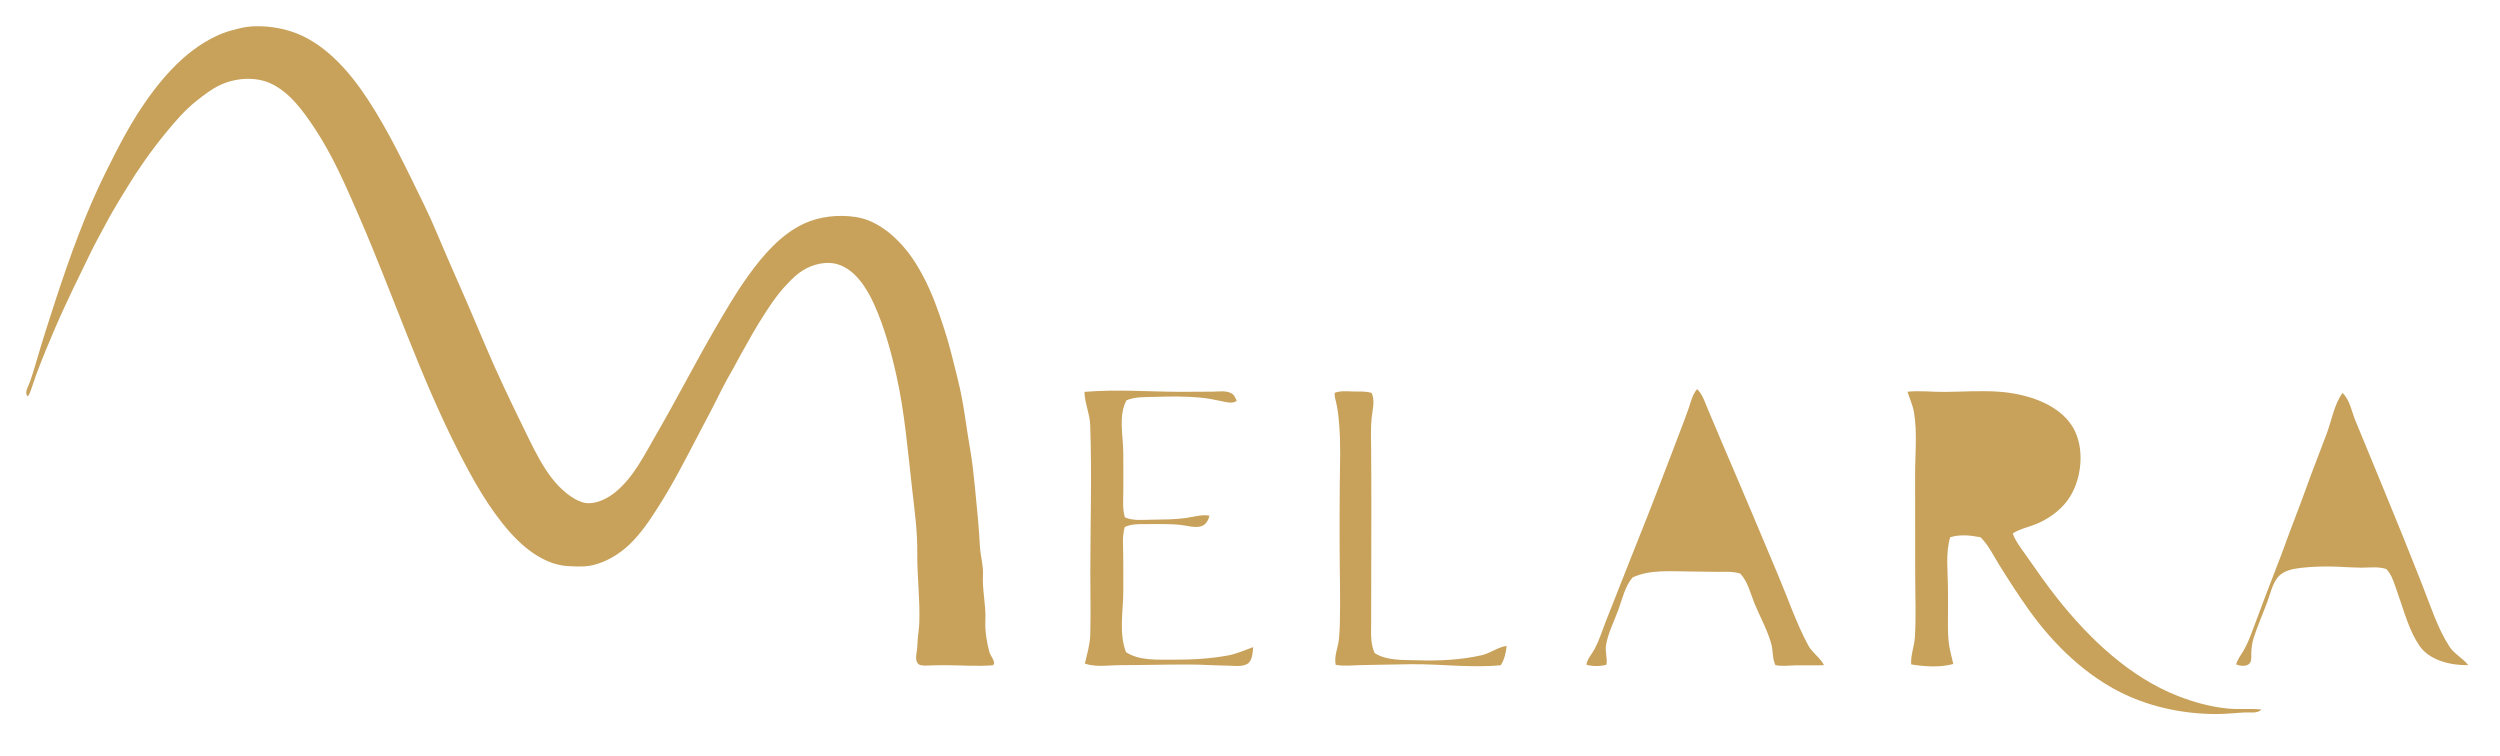
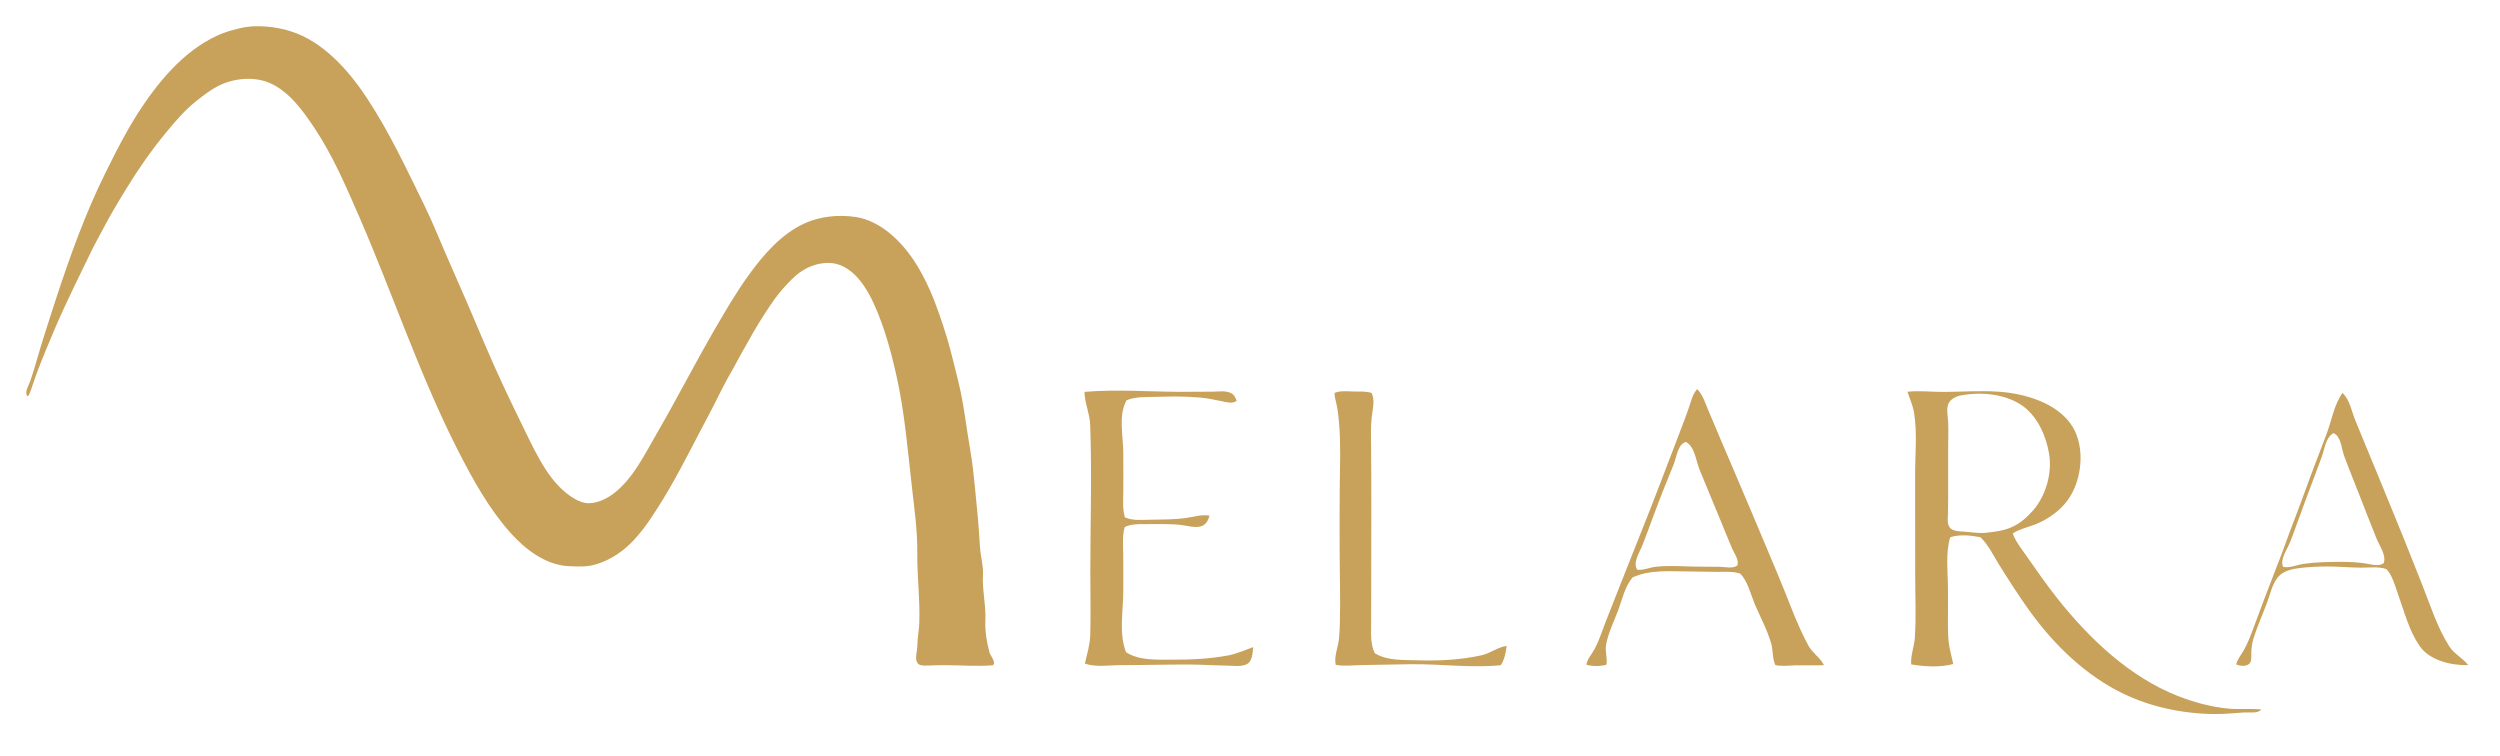
<svg xmlns="http://www.w3.org/2000/svg" viewBox="80 80 910 275" width="910" height="275">
  <g id="logotipo-MELARA" fill="#C8A15A" fill-rule="evenodd">
    <g id="M-caligrafica">
      <path id="path_1" d="M 441.41 322.16 C 435.53 322.62 429.62 322.14 423.73 322.12 C 421.67 322.11 419.62 322.21 417.57 322.26 C 416.32 322.29 414.60 322.38 413.95 321.32 C 412.95 319.70 413.78 317.51 413.88 315.62 C 413.93 314.62 413.96 313.62 414.05 312.63 C 414.21 310.66 414.55 308.71 414.62 306.73 C 414.95 298.27 413.80 289.80 413.89 281.33 C 413.98 273.41 412.88 265.53 411.98 257.66 C 410.43 244.03 409.32 230.28 406.34 216.88 C 404.37 208.05 401.96 199.22 398.27 190.96 C 395.58 184.94 391.35 178.22 385.06 176.24 C 380.98 174.95 376.07 176.10 372.41 178.30 C 370.31 179.56 368.52 181.31 366.82 183.07 C 364.46 185.52 362.34 188.22 360.44 191.04 C 357.51 195.40 354.74 199.87 352.23 204.48 C 351.54 205.74 350.82 206.99 350.10 208.24 C 348.94 210.27 347.89 212.35 346.75 214.39 C 346.51 214.81 346.27 215.23 346.03 215.65 C 345.56 216.47 345.09 217.30 344.63 218.13 C 343.29 220.55 342.08 223.04 340.83 225.51 C 340.21 226.75 339.59 227.98 338.95 229.21 C 338.73 229.63 338.51 230.04 338.29 230.46 C 337.84 231.31 337.40 232.16 336.95 233.01 C 336.26 234.30 335.58 235.60 334.90 236.90 C 330.06 246.14 325.35 255.50 319.74 264.30 C 316.63 269.20 313.37 274.13 309.17 278.14 C 305.42 281.73 300.65 284.60 295.59 285.76 C 294.64 285.97 293.67 286.10 292.70 286.16 C 290.70 286.26 288.70 286.17 286.70 286.06 C 278.65 285.62 271.13 279.94 265.77 273.91 C 257.96 265.13 252.16 254.65 246.82 244.19 C 232.72 216.55 222.97 186.91 210.58 158.47 C 205.83 147.56 201.07 136.52 194.48 126.62 C 190.22 120.22 185.28 113.36 178.26 110.25 C 172.69 107.79 165.52 108.39 160.02 111.00 C 156.96 112.45 154.24 114.58 151.57 116.68 C 147.33 120.02 143.78 124.19 140.35 128.35 C 135.15 134.67 130.43 141.40 126.17 148.38 C 124.44 151.21 122.69 154.03 121.05 156.91 C 120.10 158.56 119.16 160.21 118.28 161.90 C 116.29 165.68 114.17 169.40 112.35 173.27 C 110.52 177.17 108.55 181.00 106.71 184.89 C 104.46 189.64 102.22 194.39 100.15 199.21 C 97.75 204.81 95.40 210.44 93.26 216.15 C 92.56 218.03 91.99 219.96 91.30 221.85 C 90.99 222.67 90.30 224.78 89.85 224.03 C 88.94 222.54 90.37 220.56 90.94 218.91 C 91.72 216.64 92.44 214.35 93.10 212.05 C 95.36 204.24 97.85 196.51 100.38 188.79 C 105.52 173.15 111.11 157.56 118.43 142.81 C 120.75 138.14 123.08 133.48 125.62 128.93 C 127.02 126.43 128.44 123.94 129.98 121.53 C 137.27 110.19 146.54 98.81 158.75 93.11 C 159.61 92.71 160.49 92.33 161.38 92.00 C 163.17 91.32 165.04 90.83 166.91 90.38 C 168.81 89.92 170.76 89.61 172.72 89.56 C 177.13 89.45 181.61 90.07 185.82 91.39 C 197.66 95.12 206.95 105.63 213.77 116.01 C 221.79 128.22 228.00 141.55 234.43 154.67 C 237.75 161.44 240.48 168.49 243.54 175.38 C 247.94 185.27 252.21 195.21 256.41 205.18 C 260.96 215.98 266.05 226.54 271.20 237.06 C 275.64 246.12 280.37 256.35 289.04 261.50 C 290.69 262.48 292.64 263.24 294.56 263.17 C 297.92 263.04 301.24 261.35 303.86 259.25 C 310.58 253.84 314.54 245.63 318.86 238.17 C 326.21 225.49 332.89 212.44 340.23 199.76 C 344.07 193.15 347.93 186.52 352.40 180.31 C 357.82 172.79 364.33 165.23 372.76 161.35 C 378.46 158.73 385.23 158.06 391.43 158.98 C 400.69 160.33 408.64 168.27 413.56 176.22 C 417.04 181.83 419.68 187.97 421.84 194.21 C 422.91 197.29 423.95 200.38 424.86 203.50 C 426.31 208.46 427.48 213.50 428.74 218.51 C 430.85 226.92 431.71 235.58 433.22 244.12 C 433.98 248.42 434.39 252.78 434.85 257.13 C 435.61 264.44 436.29 271.75 436.71 279.09 C 436.91 282.52 438.00 285.92 437.80 289.36 C 437.49 294.77 438.92 300.18 438.68 305.60 C 438.50 309.50 439.10 313.46 440.10 317.23 C 440.54 318.88 442.74 321.10 441.41 322.16 Z" />
    </g>
    <g id="E">
      <path id="path_2" d="M 474.89 321.56 C 475.68 318.12 476.75 314.67 476.85 311.14 C 477.07 303.64 476.88 296.14 476.88 288.64 C 476.87 270.64 477.49 252.63 476.83 234.64 C 476.68 230.58 474.82 226.70 474.75 222.64 C 486.40 221.66 498.13 222.58 509.82 222.63 C 513.72 222.64 517.62 222.61 521.52 222.56 C 523.82 222.53 526.41 222.07 528.38 223.25 C 529.29 223.80 529.77 224.91 530.15 225.90 C 528.74 227.03 526.48 226.42 524.71 226.04 C 522.09 225.46 519.44 224.95 516.76 224.71 C 511.39 224.22 505.97 224.29 500.58 224.46 C 497.05 224.57 493.31 224.33 490.05 225.70 C 486.98 231.40 488.88 238.61 488.88 245.08 C 488.88 249.58 488.93 254.08 488.89 258.58 C 488.87 261.83 488.53 265.21 489.46 268.32 C 492.40 269.61 495.85 269.22 499.06 269.17 C 503.25 269.11 507.46 269.13 511.62 268.56 C 514.49 268.16 517.42 267.18 520.27 267.70 C 519.90 269.22 518.96 270.94 517.49 271.47 C 515.03 272.35 512.27 271.32 509.68 271.06 C 505.21 270.60 500.70 270.80 496.21 270.78 C 493.91 270.77 491.44 270.82 489.39 271.86 C 488.49 274.99 488.80 278.36 488.85 281.62 C 488.92 286.12 488.88 290.62 488.88 295.12 C 488.88 302.55 487.18 310.46 489.87 317.39 C 494.78 320.60 501.41 320.08 507.28 320.11 C 513.87 320.16 520.51 319.77 526.99 318.59 C 530.16 318.00 533.14 316.63 536.17 315.55 C 535.95 317.75 535.82 320.79 533.83 321.76 C 531.73 322.79 529.18 322.32 526.84 322.29 C 522.04 322.24 517.25 321.88 512.45 321.88 C 504.35 321.87 496.25 322.11 488.15 322.11 C 483.73 322.10 479.09 322.96 474.89 321.56 Z" />
    </g>
    <g id="L">
      <path id="path_3" d="M 626.27 322.14 C 615.46 323.19 604.56 321.67 593.70 321.77 C 587.64 321.83 581.59 322.02 575.53 322.10 C 572.41 322.14 569.24 322.59 566.19 321.99 C 565.52 318.81 567.13 315.55 567.41 312.31 C 567.55 310.64 567.65 308.98 567.70 307.31 C 567.97 297.70 567.62 288.08 567.62 278.47 C 567.63 270.95 567.58 263.43 567.68 255.90 C 567.77 248.80 568.04 241.68 567.47 234.60 C 567.25 231.91 567.00 229.19 566.37 226.57 C 566.08 225.40 565.74 224.20 565.81 223.00 C 567.90 222.17 570.28 222.43 572.52 222.50 C 574.78 222.57 577.14 222.33 579.28 223.04 C 580.58 225.78 579.59 229.12 579.28 232.13 C 578.91 235.66 579.04 239.23 579.08 242.78 C 579.25 258.86 579.13 274.96 579.13 291.04 C 579.12 296.27 579.10 301.49 579.10 306.72 C 579.09 310.42 578.78 314.41 580.40 317.74 C 584.73 320.52 590.48 320.18 595.62 320.34 C 603.54 320.60 611.59 320.25 619.31 318.51 C 622.47 317.79 625.21 315.56 628.41 315.10 C 628.16 317.54 627.62 320.09 626.27 322.14 Z" />
    </g>
    <g id="A-estructural">
-       <path id="path_4" d="M 743.93 322.11 C 740.52 322.30 737.09 322.12 733.67 322.18 C 731.20 322.22 728.66 322.62 726.24 322.09 C 725.09 319.71 725.45 316.84 724.73 314.30 C 723.30 309.26 720.71 304.62 718.70 299.79 C 717.14 296.05 716.26 291.75 713.48 288.81 C 710.92 287.94 708.11 288.15 705.41 288.16 C 701.99 288.17 698.58 288.02 695.16 288.02 C 688.15 288.00 680.60 287.23 674.25 290.19 C 671.48 293.46 670.55 297.94 669.08 301.96 C 667.51 306.23 665.35 310.36 664.59 314.84 C 664.19 317.19 665.18 319.63 664.74 321.97 C 662.39 322.59 659.80 322.58 657.45 321.98 C 657.75 319.83 659.44 318.12 660.46 316.20 C 662.06 313.19 663.09 309.90 664.32 306.72 C 667.68 297.99 671.22 289.34 674.62 280.63 C 675.11 279.35 679.83 267.49 679.92 267.28 C 681.28 263.90 685.51 252.82 685.60 252.60 C 685.97 251.64 686.90 249.19 687.06 248.77 C 687.31 248.13 688.13 246.00 688.29 245.58 C 688.62 244.72 688.94 243.87 689.27 243.02 C 689.59 242.17 690.57 239.61 690.73 239.19 C 690.98 238.55 691.22 237.91 691.46 237.27 C 692.58 234.28 693.77 231.32 694.79 228.29 C 695.57 225.99 696.13 223.41 697.78 221.63 C 699.82 223.71 700.70 226.69 701.83 229.37 C 703.50 233.36 705.19 237.36 706.89 241.34 C 708.32 244.70 709.76 248.05 711.20 251.40 C 713.35 256.43 715.49 261.47 717.62 266.51 C 720.80 274.08 723.96 281.66 727.17 289.21 C 730.83 297.81 733.79 306.75 738.23 314.97 C 739.68 317.65 742.56 319.39 743.93 322.11 Z" />
-       <path id="path_5" d="M 712.41 285.81 C 713.05 283.70 711.31 281.53 710.43 279.52 C 709.05 276.39 707.85 273.18 706.52 270.03 C 703.87 263.73 701.31 257.38 698.69 251.06 C 697.24 247.57 696.99 242.69 693.67 240.87 C 690.68 241.72 690.36 246.17 689.21 249.06 C 687.87 252.40 686.51 255.73 685.17 259.07 C 684.52 260.69 683.90 262.33 683.28 263.97 C 682.69 265.53 682.11 267.09 681.53 268.66 C 680.34 271.86 679.17 275.08 677.92 278.26 C 676.79 281.16 674.23 284.79 675.95 287.38 C 678.28 287.66 680.57 286.49 682.90 286.27 C 687.18 285.85 691.49 286.09 695.79 286.22 C 699.20 286.33 702.63 286.25 706.05 286.32 C 708.18 286.37 710.71 287.08 712.41 285.81 Z" />
+       <path id="path_4" fill-rule="evenodd" d="M 743.93 322.11 C 740.52 322.30 737.09 322.12 733.67 322.18 C 731.20 322.22 728.66 322.62 726.24 322.09 C 725.09 319.71 725.45 316.84 724.73 314.30 C 723.30 309.26 720.71 304.62 718.70 299.79 C 717.14 296.05 716.26 291.75 713.48 288.81 C 710.92 287.94 708.11 288.15 705.41 288.16 C 701.99 288.17 698.58 288.02 695.16 288.02 C 688.15 288.00 680.60 287.23 674.25 290.19 C 671.48 293.46 670.55 297.94 669.08 301.96 C 667.51 306.23 665.35 310.36 664.59 314.84 C 664.19 317.19 665.18 319.63 664.74 321.97 C 662.39 322.59 659.80 322.58 657.45 321.98 C 657.75 319.83 659.44 318.12 660.46 316.20 C 662.06 313.19 663.09 309.90 664.32 306.72 C 667.68 297.99 671.22 289.34 674.62 280.63 C 675.11 279.35 679.83 267.49 679.92 267.28 C 681.28 263.90 685.51 252.82 685.60 252.60 C 685.97 251.64 686.90 249.19 687.06 248.77 C 687.31 248.13 688.13 246.00 688.29 245.58 C 688.62 244.72 688.94 243.87 689.27 243.02 C 689.59 242.17 690.57 239.61 690.73 239.19 C 690.98 238.55 691.22 237.91 691.46 237.27 C 692.58 234.28 693.77 231.32 694.79 228.29 C 695.57 225.99 696.13 223.41 697.78 221.63 C 699.82 223.71 700.70 226.69 701.83 229.37 C 703.50 233.36 705.19 237.36 706.89 241.34 C 708.32 244.70 709.76 248.05 711.20 251.40 C 713.35 256.43 715.49 261.47 717.62 266.51 C 720.80 274.08 723.96 281.66 727.17 289.21 C 730.83 297.81 733.79 306.75 738.23 314.97 C 739.68 317.65 742.56 319.39 743.93 322.11 Z M 712.41 285.81 C 713.05 283.70 711.31 281.53 710.43 279.52 C 709.05 276.39 707.85 273.18 706.52 270.03 C 703.87 263.73 701.31 257.38 698.69 251.06 C 697.24 247.57 696.99 242.69 693.67 240.87 C 690.68 241.72 690.36 246.17 689.21 249.06 C 687.87 252.40 686.51 255.73 685.17 259.07 C 684.52 260.69 683.90 262.33 683.28 263.97 C 682.69 265.53 682.11 267.09 681.53 268.66 C 680.34 271.86 679.17 275.08 677.92 278.26 C 676.79 281.16 674.23 284.79 675.95 287.38 C 678.28 287.66 680.57 286.49 682.90 286.27 C 687.18 285.85 691.49 286.09 695.79 286.22 C 699.20 286.33 702.63 286.25 706.05 286.32 C 708.18 286.37 710.71 287.08 712.41 285.81 Z" />
    </g>
    <g id="R">
-       <path id="path_6" d="M 800.92 275.56 C 797.30 274.87 793.37 274.42 789.86 275.57 C 788.13 281.50 789.03 287.90 789.05 294.07 C 789.05 296.15 789.07 298.22 789.08 300.29 C 789.11 304.78 788.86 309.29 789.33 313.75 C 789.61 316.44 790.44 319.05 790.98 321.70 C 786.05 323.02 780.72 322.65 775.68 321.85 C 775.41 318.56 776.80 315.32 777.01 312.03 C 777.50 304.44 777.13 296.82 777.13 289.22 C 777.12 277.12 777.14 265.02 777.10 252.92 C 777.08 245.33 777.93 237.65 776.71 230.16 C 776.29 227.55 775.11 225.12 774.33 222.59 C 778.78 222.12 783.27 222.69 787.74 222.66 C 794.30 222.61 800.88 222.13 807.43 222.57 C 817.32 223.24 829.10 226.80 834.34 235.21 C 839.13 242.88 837.90 255.04 832.48 262.27 C 829.84 265.80 826.05 268.55 822.04 270.37 C 818.96 271.77 815.49 272.35 812.63 274.16 C 813.66 277.04 815.63 279.50 817.38 282.01 C 821.15 287.39 824.89 292.79 828.97 297.94 C 840.65 312.64 855.30 326.52 872.79 333.36 C 878.57 335.61 884.65 337.28 890.82 337.90 C 894.91 338.32 899.06 337.83 903.15 338.26 C 901.71 339.86 898.93 339.20 896.79 339.34 C 893.34 339.57 889.90 339.92 886.45 339.91 C 875.14 339.87 863.52 337.53 853.29 332.69 C 839.39 326.12 827.62 314.71 818.66 302.21 C 814.84 296.88 811.28 291.35 807.81 285.78 C 805.64 282.29 803.84 278.45 800.92 275.56 Z" />
-       <path id="path_7" d="M 803.12 273.91 C 806.27 273.56 809.51 273.13 812.40 271.82 C 815.36 270.48 817.92 268.23 820.05 265.78 C 824.77 260.36 827.07 252.10 825.85 245.03 C 824.73 238.54 821.62 231.58 816.26 227.76 C 810.04 223.33 801.19 222.56 793.69 223.94 C 791.84 224.28 789.68 225.46 789.11 227.25 C 788.47 229.25 789.03 231.45 789.12 233.55 C 789.25 236.63 789.14 239.72 789.13 242.81 C 789.10 249.08 789.12 255.35 789.13 261.62 C 789.13 263.55 789.10 265.47 789.04 267.40 C 788.99 268.90 788.78 270.60 789.60 271.85 C 790.69 273.52 793.35 273.38 795.34 273.55 C 797.93 273.76 800.54 274.20 803.12 273.91 Z" />
+       <path id="path_6" fill-rule="evenodd" d="M 800.92 275.56 C 797.30 274.87 793.37 274.42 789.86 275.57 C 788.13 281.50 789.03 287.90 789.05 294.07 C 789.05 296.15 789.07 298.22 789.08 300.29 C 789.11 304.78 788.86 309.29 789.33 313.75 C 789.61 316.44 790.44 319.05 790.98 321.70 C 786.05 323.02 780.72 322.65 775.68 321.85 C 775.41 318.56 776.80 315.32 777.01 312.03 C 777.50 304.44 777.13 296.82 777.13 289.22 C 777.12 277.12 777.14 265.02 777.10 252.92 C 777.08 245.33 777.93 237.65 776.71 230.16 C 776.29 227.55 775.11 225.12 774.33 222.59 C 778.78 222.12 783.27 222.69 787.74 222.66 C 794.30 222.61 800.88 222.13 807.43 222.57 C 817.32 223.24 829.10 226.80 834.34 235.21 C 839.13 242.88 837.90 255.04 832.48 262.27 C 829.84 265.80 826.05 268.55 822.04 270.37 C 818.96 271.77 815.49 272.35 812.63 274.16 C 813.66 277.04 815.63 279.50 817.38 282.01 C 821.15 287.39 824.89 292.79 828.97 297.94 C 840.65 312.64 855.30 326.52 872.79 333.36 C 878.57 335.61 884.65 337.28 890.82 337.90 C 894.91 338.32 899.06 337.83 903.15 338.26 C 901.71 339.86 898.93 339.20 896.79 339.34 C 893.34 339.57 889.90 339.92 886.45 339.91 C 875.14 339.87 863.52 337.53 853.29 332.69 C 839.39 326.12 827.62 314.71 818.66 302.21 C 814.84 296.88 811.28 291.35 807.81 285.78 C 805.64 282.29 803.84 278.45 800.92 275.56 Z M 803.12 273.91 C 806.27 273.56 809.51 273.13 812.40 271.82 C 815.36 270.48 817.92 268.23 820.05 265.78 C 824.77 260.36 827.07 252.10 825.85 245.03 C 824.73 238.54 821.62 231.58 816.26 227.76 C 810.04 223.33 801.19 222.56 793.69 223.94 C 791.84 224.28 789.68 225.46 789.11 227.25 C 788.47 229.25 789.03 231.45 789.12 233.55 C 789.25 236.63 789.14 239.72 789.13 242.81 C 789.10 249.08 789.12 255.35 789.13 261.62 C 789.13 263.55 789.10 265.47 789.04 267.40 C 788.99 268.90 788.78 270.60 789.60 271.85 C 790.69 273.52 793.35 273.38 795.34 273.55 C 797.93 273.76 800.54 274.20 803.12 273.91 Z" />
    </g>
    <g id="A-cierre">
-       <path id="path_8" d="M 978.46 322.11 C 972.12 322.26 964.35 320.38 960.75 315.15 C 956.96 309.66 955.26 302.97 953.02 296.69 C 952.64 295.63 952.28 294.58 951.93 293.52 C 951.16 291.25 950.30 288.85 948.62 287.13 C 945.71 286.15 942.48 286.65 939.40 286.63 C 935.38 286.60 931.37 286.20 927.35 286.20 C 924.01 286.19 920.65 286.35 917.33 286.73 C 914.40 287.06 911.00 287.81 909.14 290.11 C 907.07 292.68 906.40 296.13 905.25 299.23 C 903.61 303.62 901.68 307.91 900.28 312.38 C 899.75 314.05 899.54 315.82 899.47 317.57 C 899.42 318.81 899.67 320.22 899.01 321.27 C 898.10 322.69 895.50 322.54 893.97 321.83 C 894.45 319.94 895.77 318.38 896.73 316.69 C 898.06 314.37 899.03 311.86 899.97 309.36 C 902.78 301.83 905.58 294.30 908.52 286.81 C 908.93 285.78 910.05 282.86 910.21 282.44 C 910.44 281.81 910.68 281.19 910.91 280.56 C 911.46 279.09 911.99 277.63 912.53 276.16 C 912.92 275.11 913.30 274.06 913.69 273.02 C 914.47 270.93 915.27 268.84 916.07 266.75 C 916.62 265.29 917.18 263.83 917.72 262.37 C 918.03 261.53 918.34 260.69 918.65 259.85 C 919.56 257.34 920.48 254.82 921.41 252.31 C 923.21 247.50 925.10 242.72 926.90 237.91 C 928.77 232.93 929.58 227.36 932.67 223.03 C 935.36 225.58 935.96 229.68 937.37 233.11 C 940.01 239.51 942.64 245.91 945.28 252.31 C 948.58 260.37 951.91 268.41 955.17 276.49 C 957.34 281.87 959.46 287.28 961.61 292.67 C 964.66 300.33 967.11 308.38 971.57 315.32 C 973.32 318.03 976.46 319.58 978.46 322.11 Z" />
-       <path id="path_9" d="M 947.70 284.95 C 948.64 281.90 946.13 278.75 944.96 275.79 C 942.89 270.58 940.81 265.37 938.80 260.14 C 936.98 255.41 935.02 250.74 933.28 245.98 C 932.23 243.12 932.20 238.98 929.45 237.66 C 926.53 239.11 926.21 243.35 925.08 246.41 C 923.17 251.58 921.21 256.74 919.28 261.91 C 917.37 266.99 915.61 272.13 913.65 277.19 C 912.51 280.15 909.83 283.42 911.05 286.35 C 913.60 286.84 916.18 285.55 918.76 285.21 C 923.15 284.62 927.60 284.51 932.03 284.52 C 935.19 284.52 938.37 284.64 941.48 285.17 C 943.53 285.52 946.09 286.26 947.70 284.95 Z" />
+       <path id="path_8" fill-rule="evenodd" d="M 978.46 322.11 C 972.12 322.26 964.35 320.38 960.75 315.15 C 956.96 309.66 955.26 302.97 953.02 296.69 C 952.64 295.63 952.28 294.58 951.93 293.52 C 951.16 291.25 950.30 288.85 948.62 287.13 C 945.71 286.15 942.48 286.65 939.40 286.63 C 935.38 286.60 931.37 286.20 927.35 286.20 C 924.01 286.19 920.65 286.35 917.33 286.73 C 914.40 287.06 911.00 287.81 909.14 290.11 C 907.07 292.68 906.40 296.13 905.25 299.23 C 903.61 303.62 901.68 307.91 900.28 312.38 C 899.75 314.05 899.54 315.82 899.47 317.57 C 899.42 318.81 899.67 320.22 899.01 321.27 C 898.10 322.69 895.50 322.54 893.97 321.83 C 894.45 319.94 895.77 318.38 896.73 316.69 C 898.06 314.37 899.03 311.86 899.97 309.36 C 902.78 301.83 905.58 294.30 908.52 286.81 C 908.93 285.78 910.05 282.86 910.21 282.44 C 910.44 281.81 910.68 281.19 910.91 280.56 C 911.46 279.09 911.99 277.63 912.53 276.16 C 912.92 275.11 913.30 274.06 913.69 273.02 C 914.47 270.93 915.27 268.84 916.07 266.75 C 916.62 265.29 917.18 263.83 917.72 262.37 C 918.03 261.53 918.34 260.69 918.65 259.85 C 919.56 257.34 920.48 254.82 921.41 252.31 C 923.21 247.50 925.10 242.72 926.90 237.91 C 928.77 232.93 929.58 227.36 932.67 223.03 C 935.36 225.58 935.96 229.68 937.37 233.11 C 940.01 239.51 942.64 245.91 945.28 252.31 C 948.58 260.37 951.91 268.41 955.17 276.49 C 957.34 281.87 959.46 287.28 961.61 292.67 C 964.66 300.33 967.11 308.38 971.57 315.32 C 973.32 318.03 976.46 319.58 978.46 322.11 Z M 947.70 284.95 C 948.64 281.90 946.13 278.75 944.96 275.79 C 942.89 270.58 940.81 265.37 938.80 260.14 C 936.98 255.41 935.02 250.74 933.28 245.98 C 932.23 243.12 932.20 238.98 929.45 237.66 C 926.53 239.11 926.21 243.35 925.08 246.41 C 923.17 251.58 921.21 256.74 919.28 261.91 C 917.37 266.99 915.61 272.13 913.65 277.19 C 912.51 280.15 909.83 283.42 911.05 286.35 C 913.60 286.84 916.18 285.55 918.76 285.21 C 923.15 284.62 927.60 284.51 932.03 284.52 C 935.19 284.52 938.37 284.64 941.48 285.17 C 943.53 285.52 946.09 286.26 947.70 284.95 Z" />
    </g>
  </g>
</svg>
